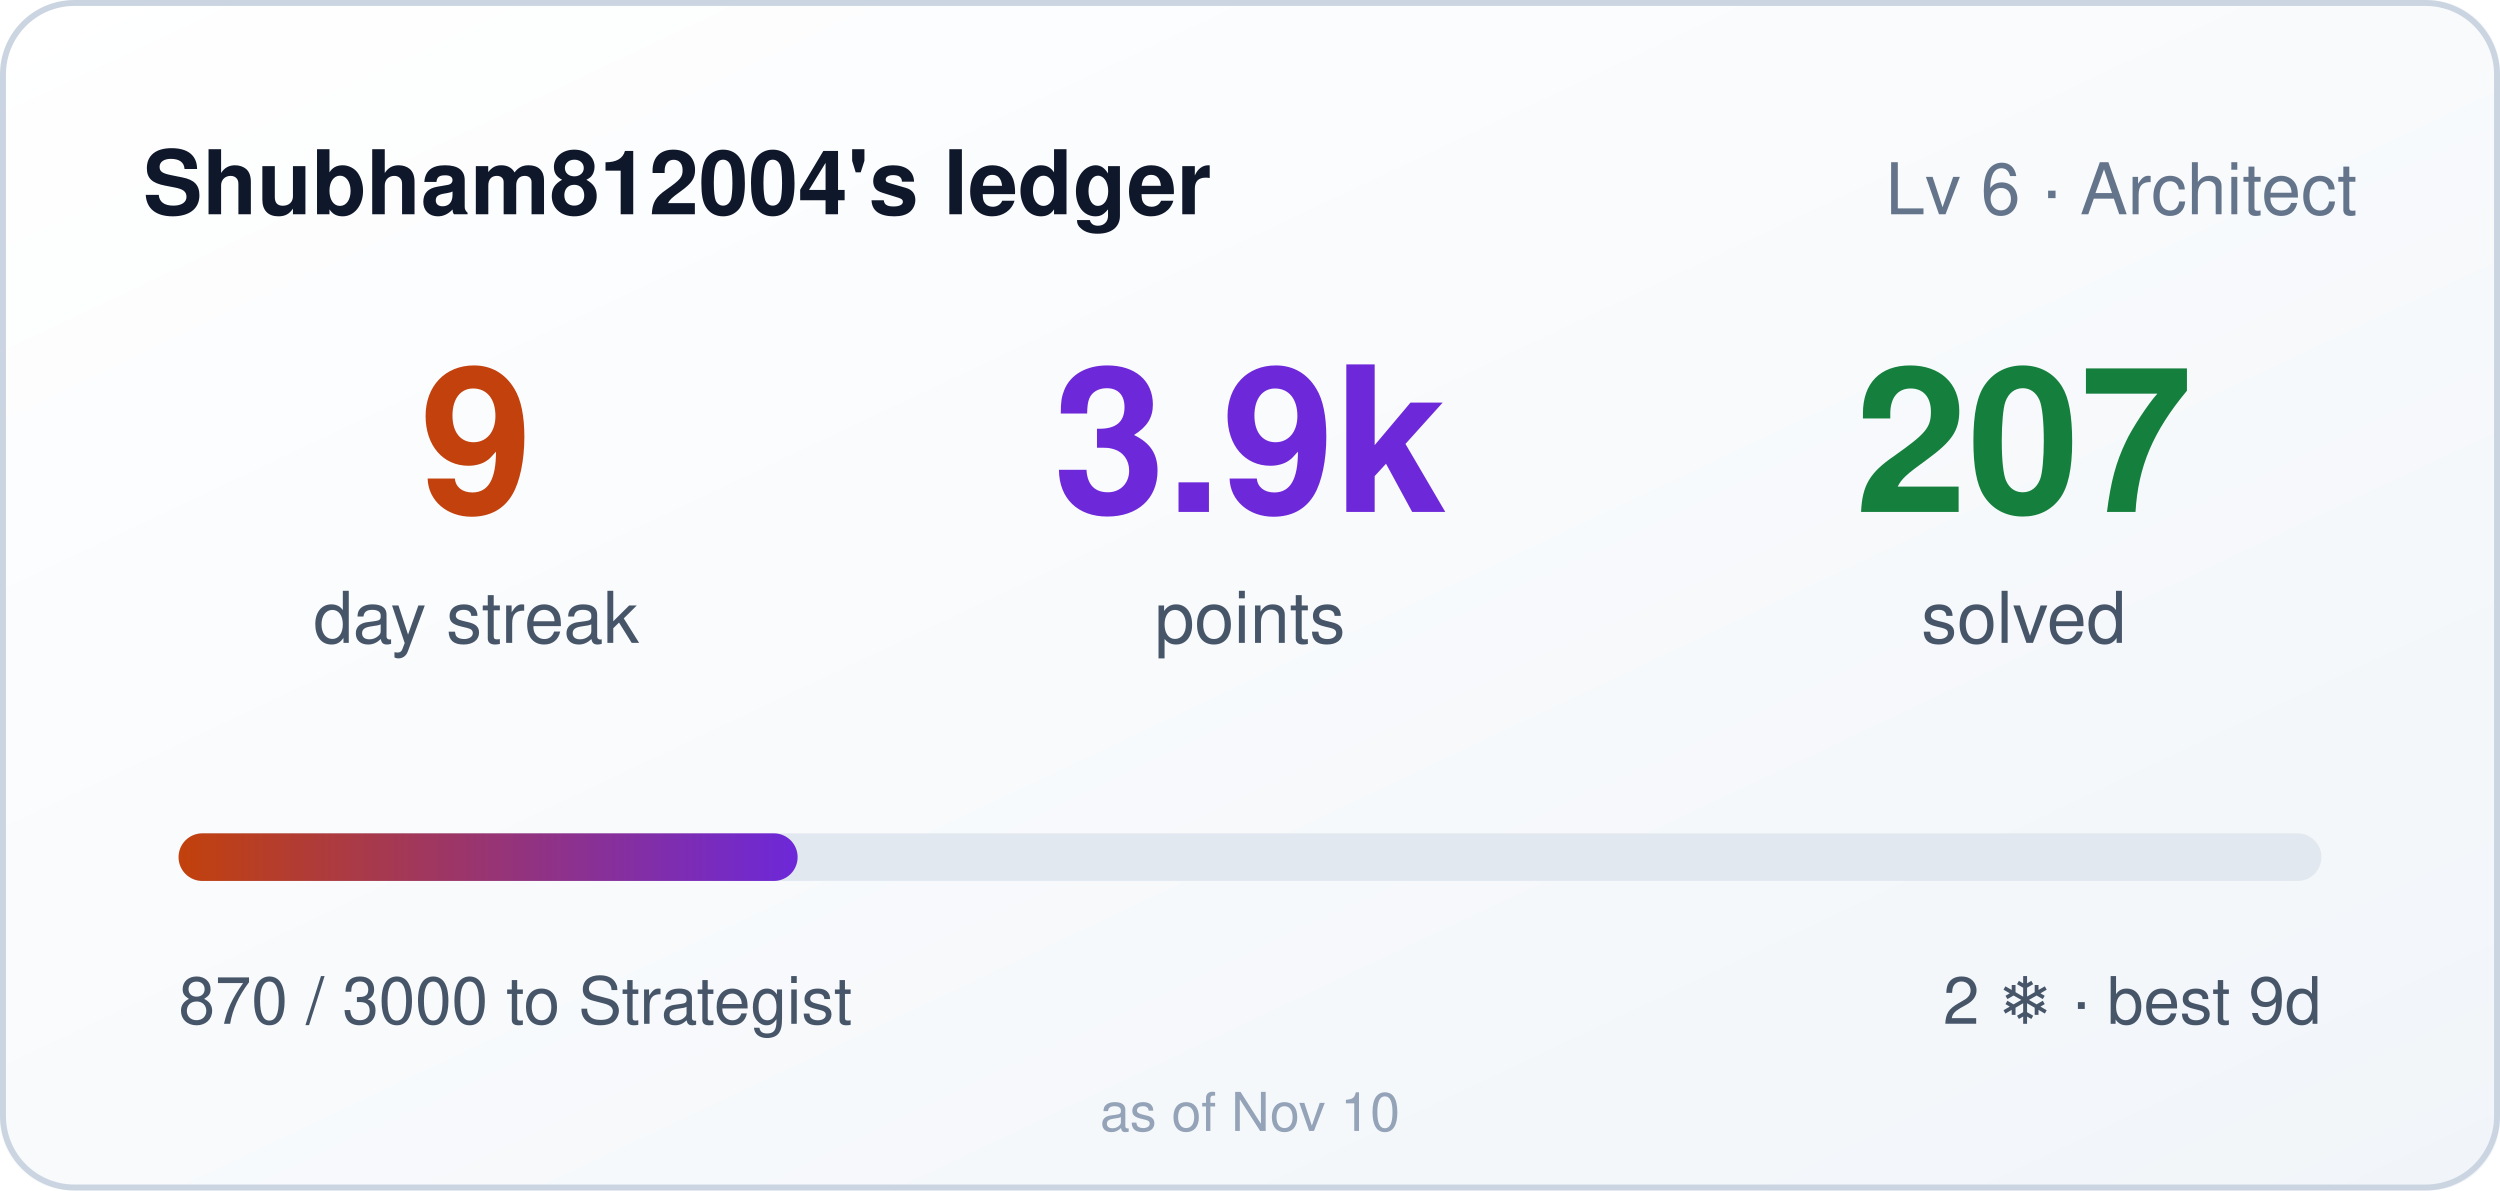
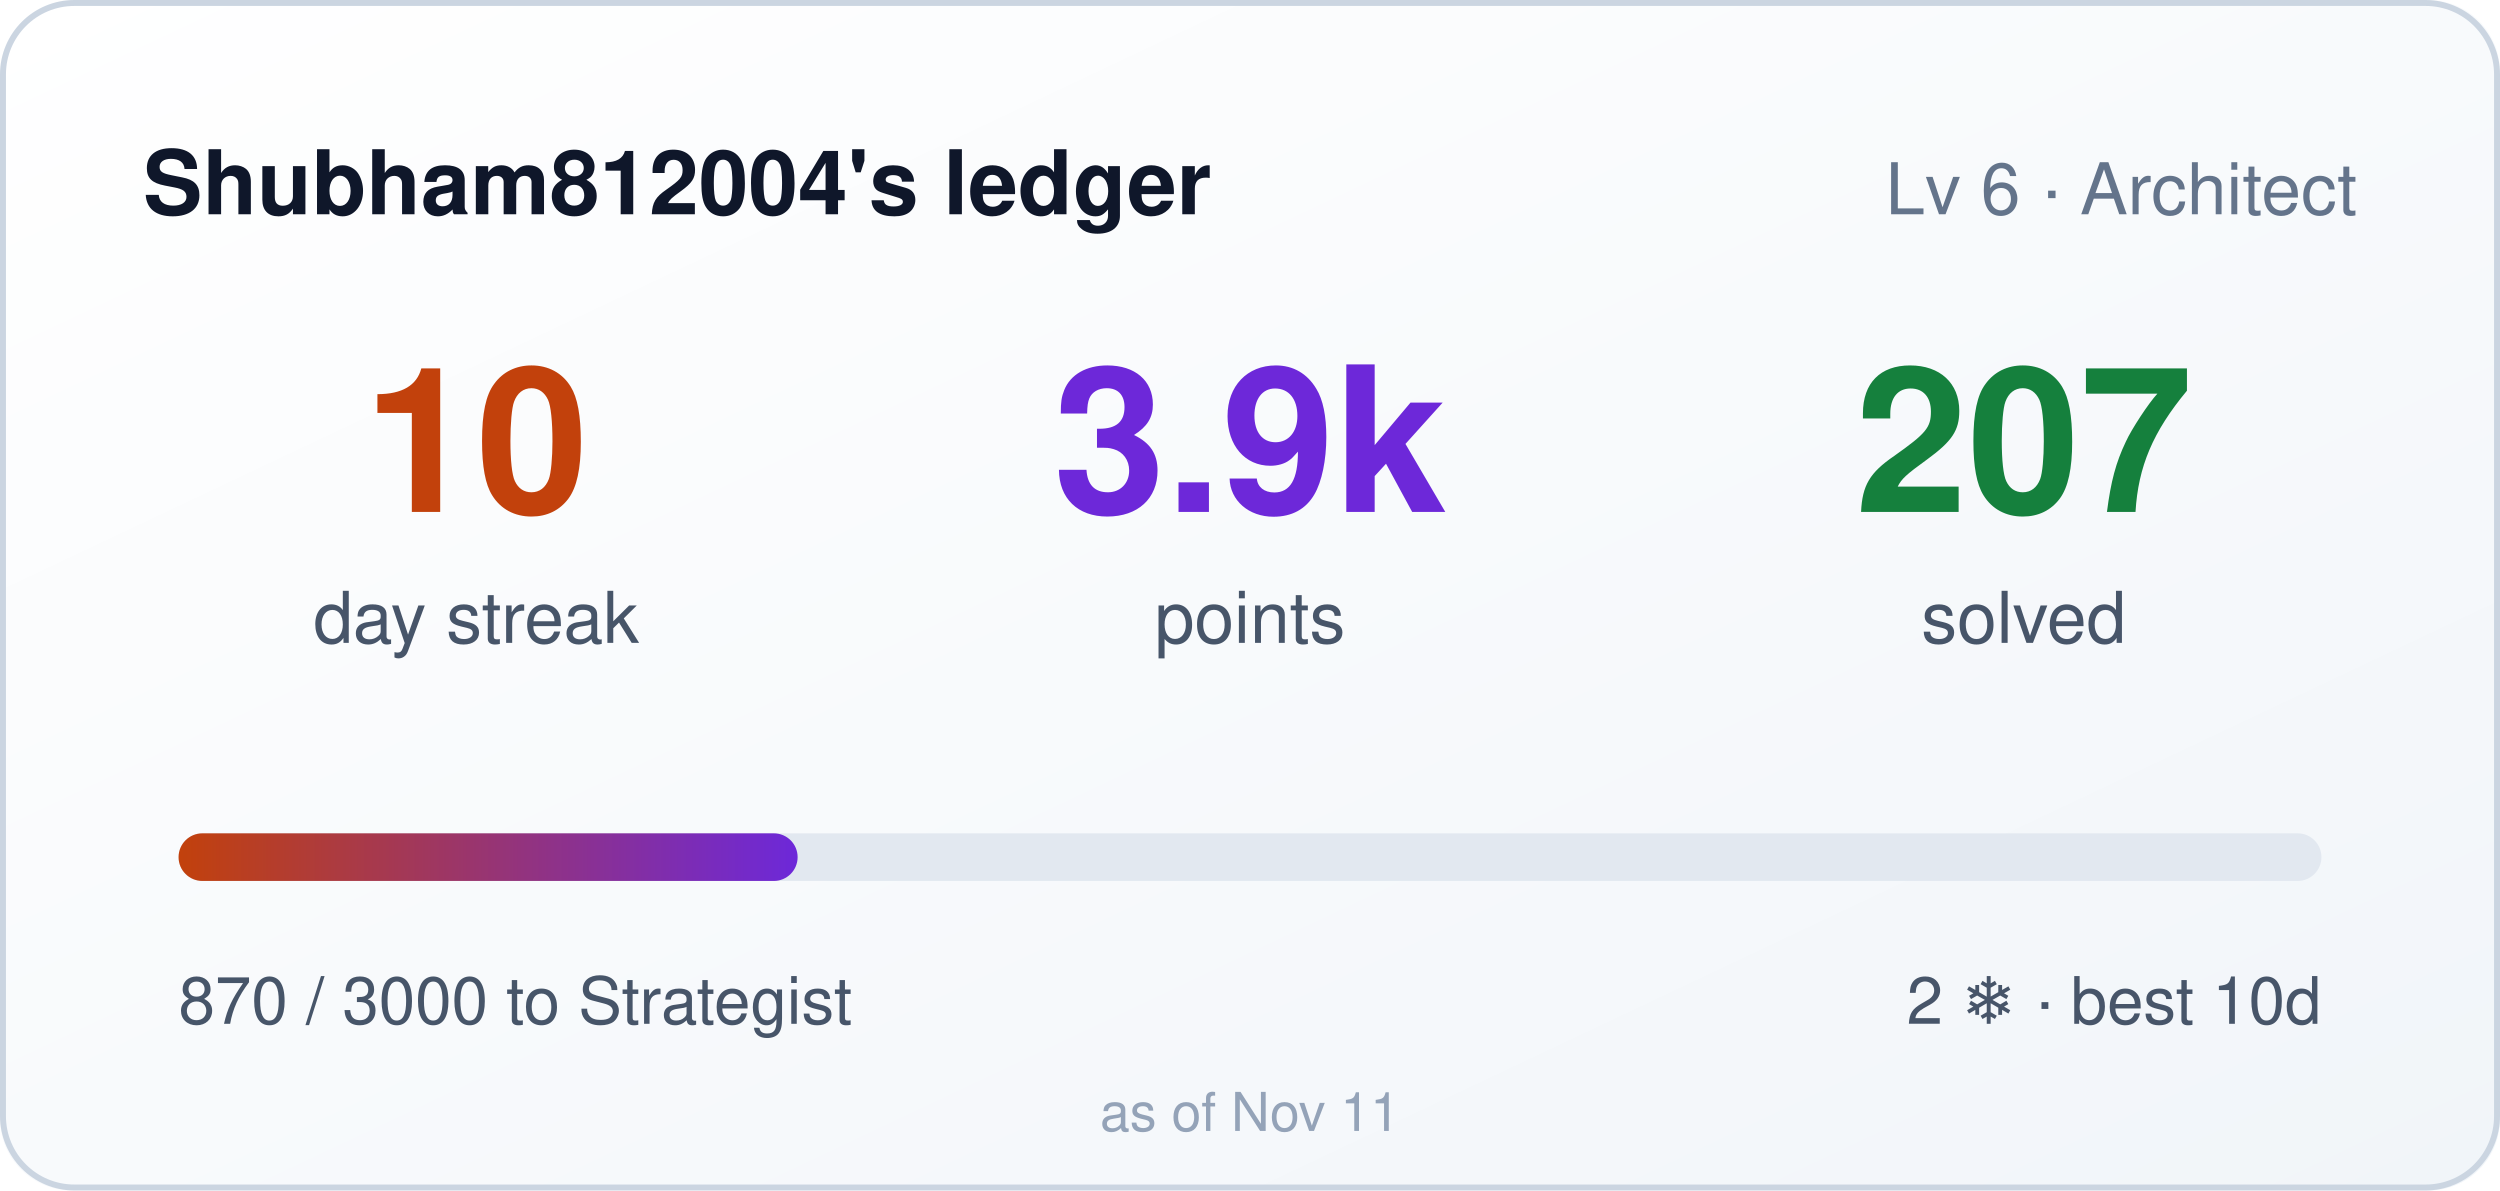
- <svg xmlns="http://www.w3.org/2000/svg" width="420" height="200" role="img" aria-label="Shubham812004's ledger: 9 day streak, 3870 points">
+ <svg xmlns="http://www.w3.org/2000/svg" width="420" height="200" role="img" aria-label="Shubham812004's ledger: 10 day streak, 3870 points">
  <style>
    .bar,.n{transform-box:fill-box}
    .bar{transform-origin:left center}
    @media (prefers-reduced-motion: no-preference){
      .bar{animation:cl-grow .9s cubic-bezier(.22,1,.36,1) both}
      .n{animation:cl-rise .5s ease-out both}
      .n2{animation-delay:.08s}
      .n3{animation-delay:.16s}
    }
    @keyframes cl-grow{from{transform:scaleX(0)}to{transform:scaleX(1)}}
    @keyframes cl-rise{from{opacity:0;transform:translateY(6px)}to{opacity:1;transform:none}}
  </style>
  <defs>
    <linearGradient id="bg" x1="0" y1="0" x2="1" y2="1">
      <stop offset="0" stop-color="#ffffff" />
      <stop offset="1" stop-color="#f1f5f9" />
    </linearGradient>
    <linearGradient id="bar" x1="0" y1="0" x2="1" y2="0">
      <stop offset="0" stop-color="#c2410c" />
      <stop offset="1" stop-color="#6d28d9" />
    </linearGradient>
  </defs>
  <rect width="420" height="200" rx="12" fill="url(#bg)" />
  <rect x="0.5" y="0.5" width="419" height="199" rx="12" fill="none" stroke="#cbd5e1" />
  <text x="24" y="36" fill="#0f172a" font-size="15" font-weight="600" font-family="Segoe UI,Helvetica,Arial,sans-serif">Shubham812004's ledger</text>
  <text x="396" y="36" fill="#64748b" font-size="12" text-anchor="end" font-family="Segoe UI,Helvetica,Arial,sans-serif">Lv 6 · Architect</text>
  <g font-family="Segoe UI,Helvetica,Arial,sans-serif">
-     <text class="n n1" x="80" y="86" fill="#c2410c" font-size="34" font-weight="700" text-anchor="middle">9</text>
+     <text class="n n1" x="80" y="86" fill="#c2410c" font-size="34" font-weight="700" text-anchor="middle">10</text>
    <text x="80" y="108" fill="#475569" font-size="12" text-anchor="middle">day streak</text>
    <text class="n n2" x="210" y="86" fill="#6d28d9" font-size="34" font-weight="700" text-anchor="middle">3.9k</text>
    <text x="210" y="108" fill="#475569" font-size="12" text-anchor="middle">points</text>
    <text class="n n3" x="340" y="86" fill="#15803d" font-size="34" font-weight="700" text-anchor="middle">207</text>
    <text x="340" y="108" fill="#475569" font-size="12" text-anchor="middle">solved</text>
  </g>
  <rect x="30" y="140" width="360" height="8" rx="4" fill="#e2e8f0" />
  <rect class="bar" x="30" y="140" width="104" height="8" rx="4" fill="url(#bar)" />
  <text x="30" y="172" fill="#475569" font-size="11" font-family="Segoe UI,Helvetica,Arial,sans-serif">870 / 3000 to Strategist</text>
-   <text x="390" y="172" fill="#475569" font-size="11" text-anchor="end" font-family="Segoe UI,Helvetica,Arial,sans-serif">2 ❄ · best 9d</text>
-   <text x="210" y="190" fill="#94a3b8" font-size="9" text-anchor="middle" font-family="Segoe UI,Helvetica,Arial,sans-serif">as of Nov 10</text>
+   <text x="390" y="172" fill="#475569" font-size="11" text-anchor="end" font-family="Segoe UI,Helvetica,Arial,sans-serif">2 ❄ · best 10d</text>
+   <text x="210" y="190" fill="#94a3b8" font-size="9" text-anchor="middle" font-family="Segoe UI,Helvetica,Arial,sans-serif">as of Nov 11</text>
</svg>
